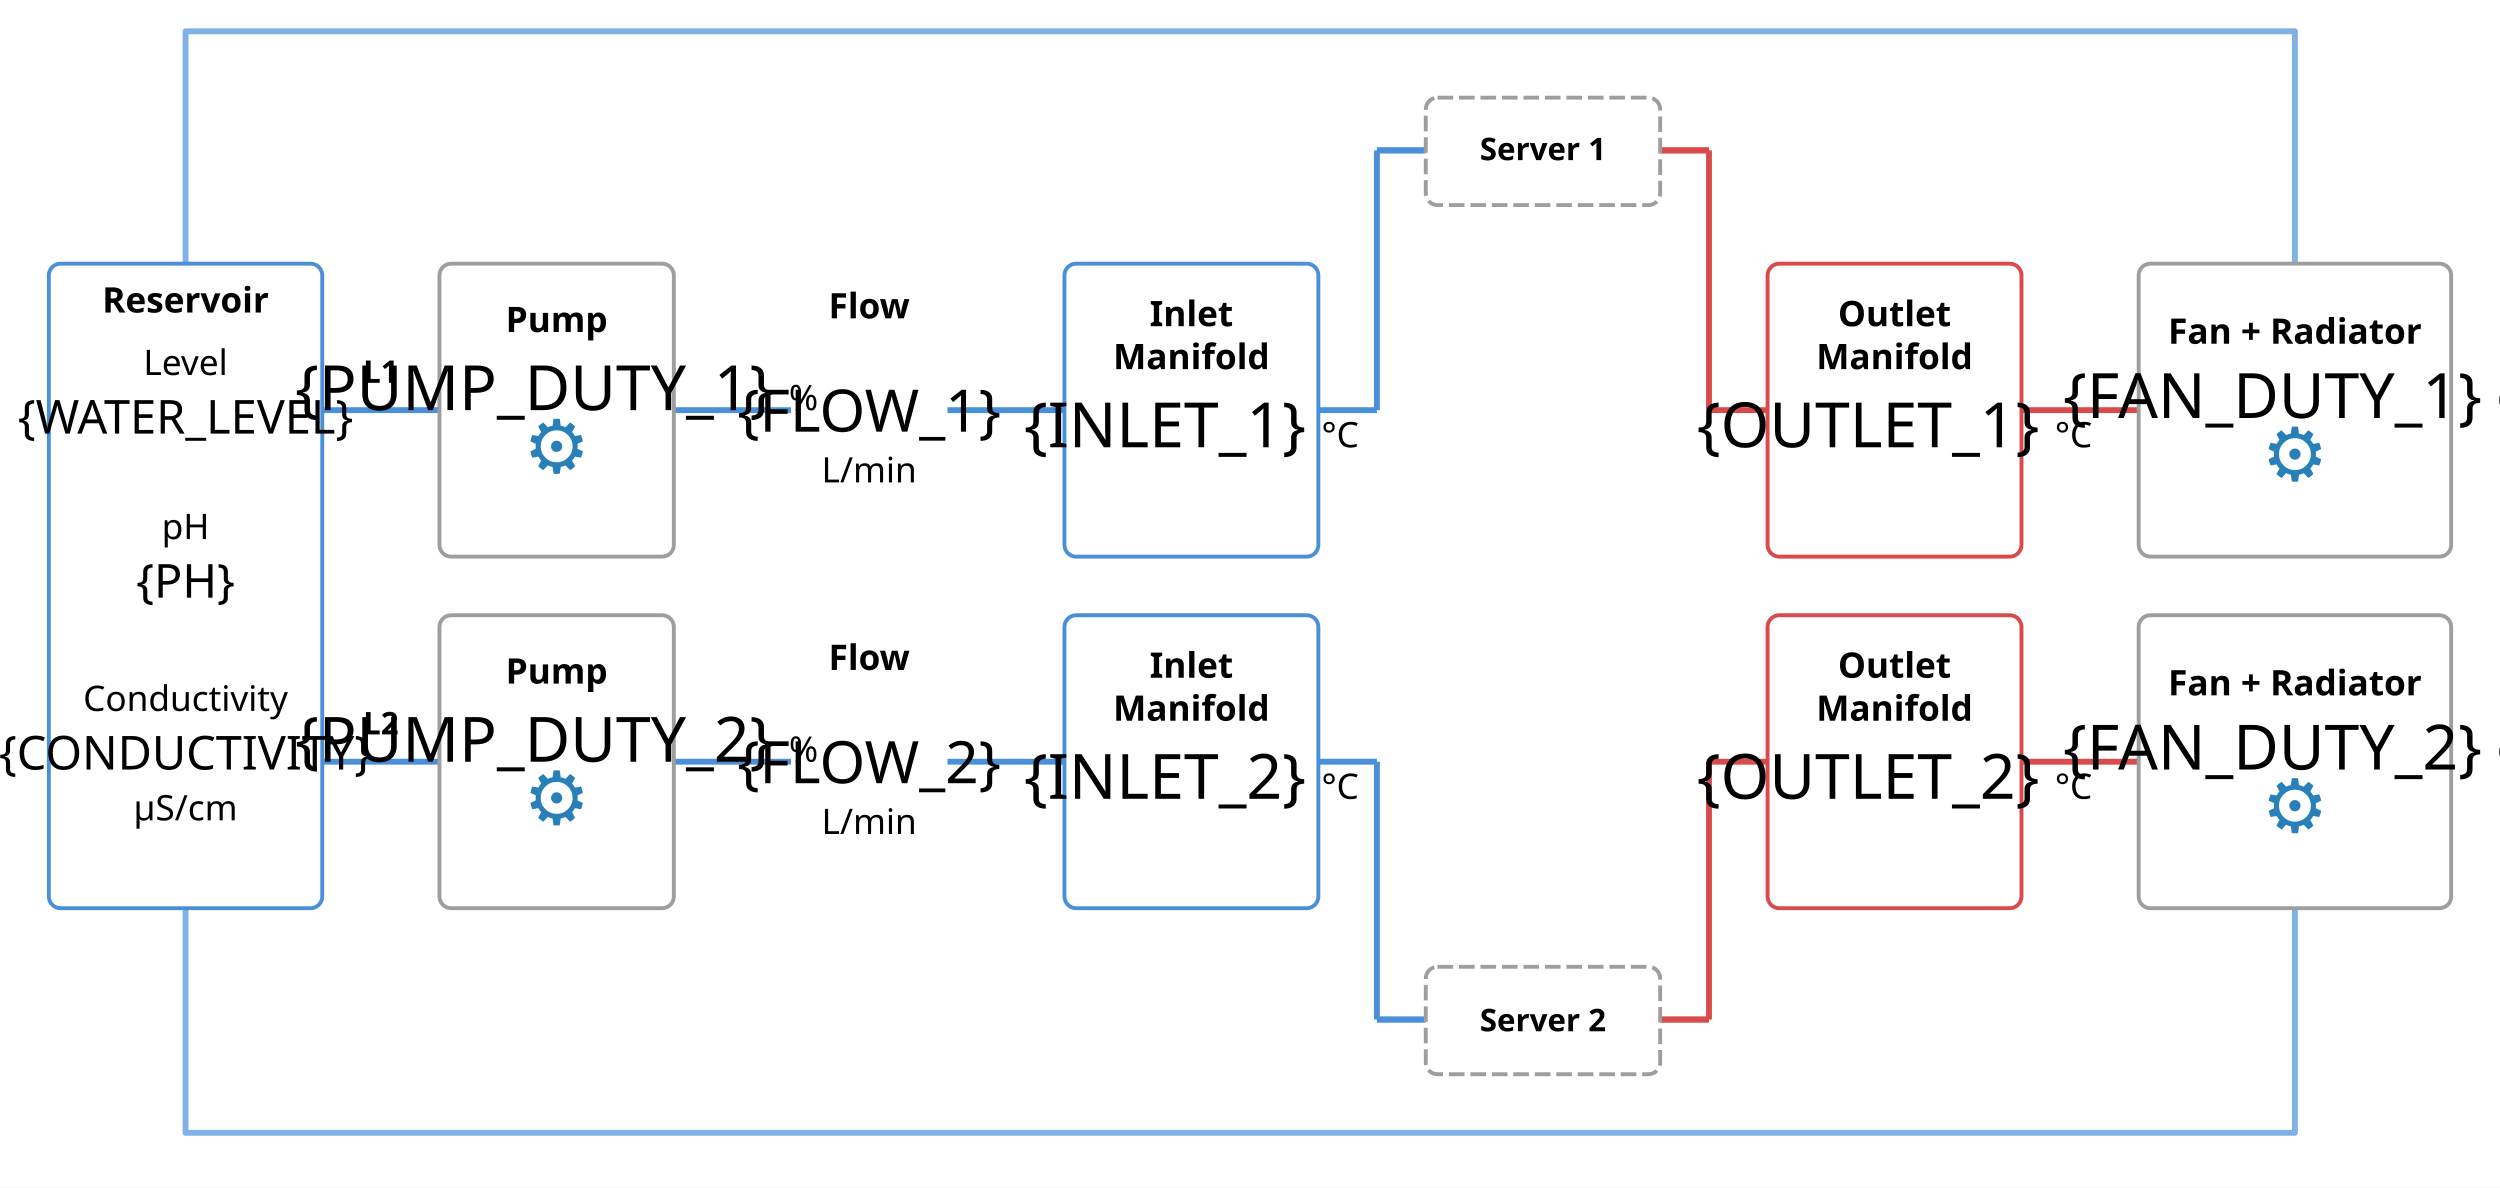
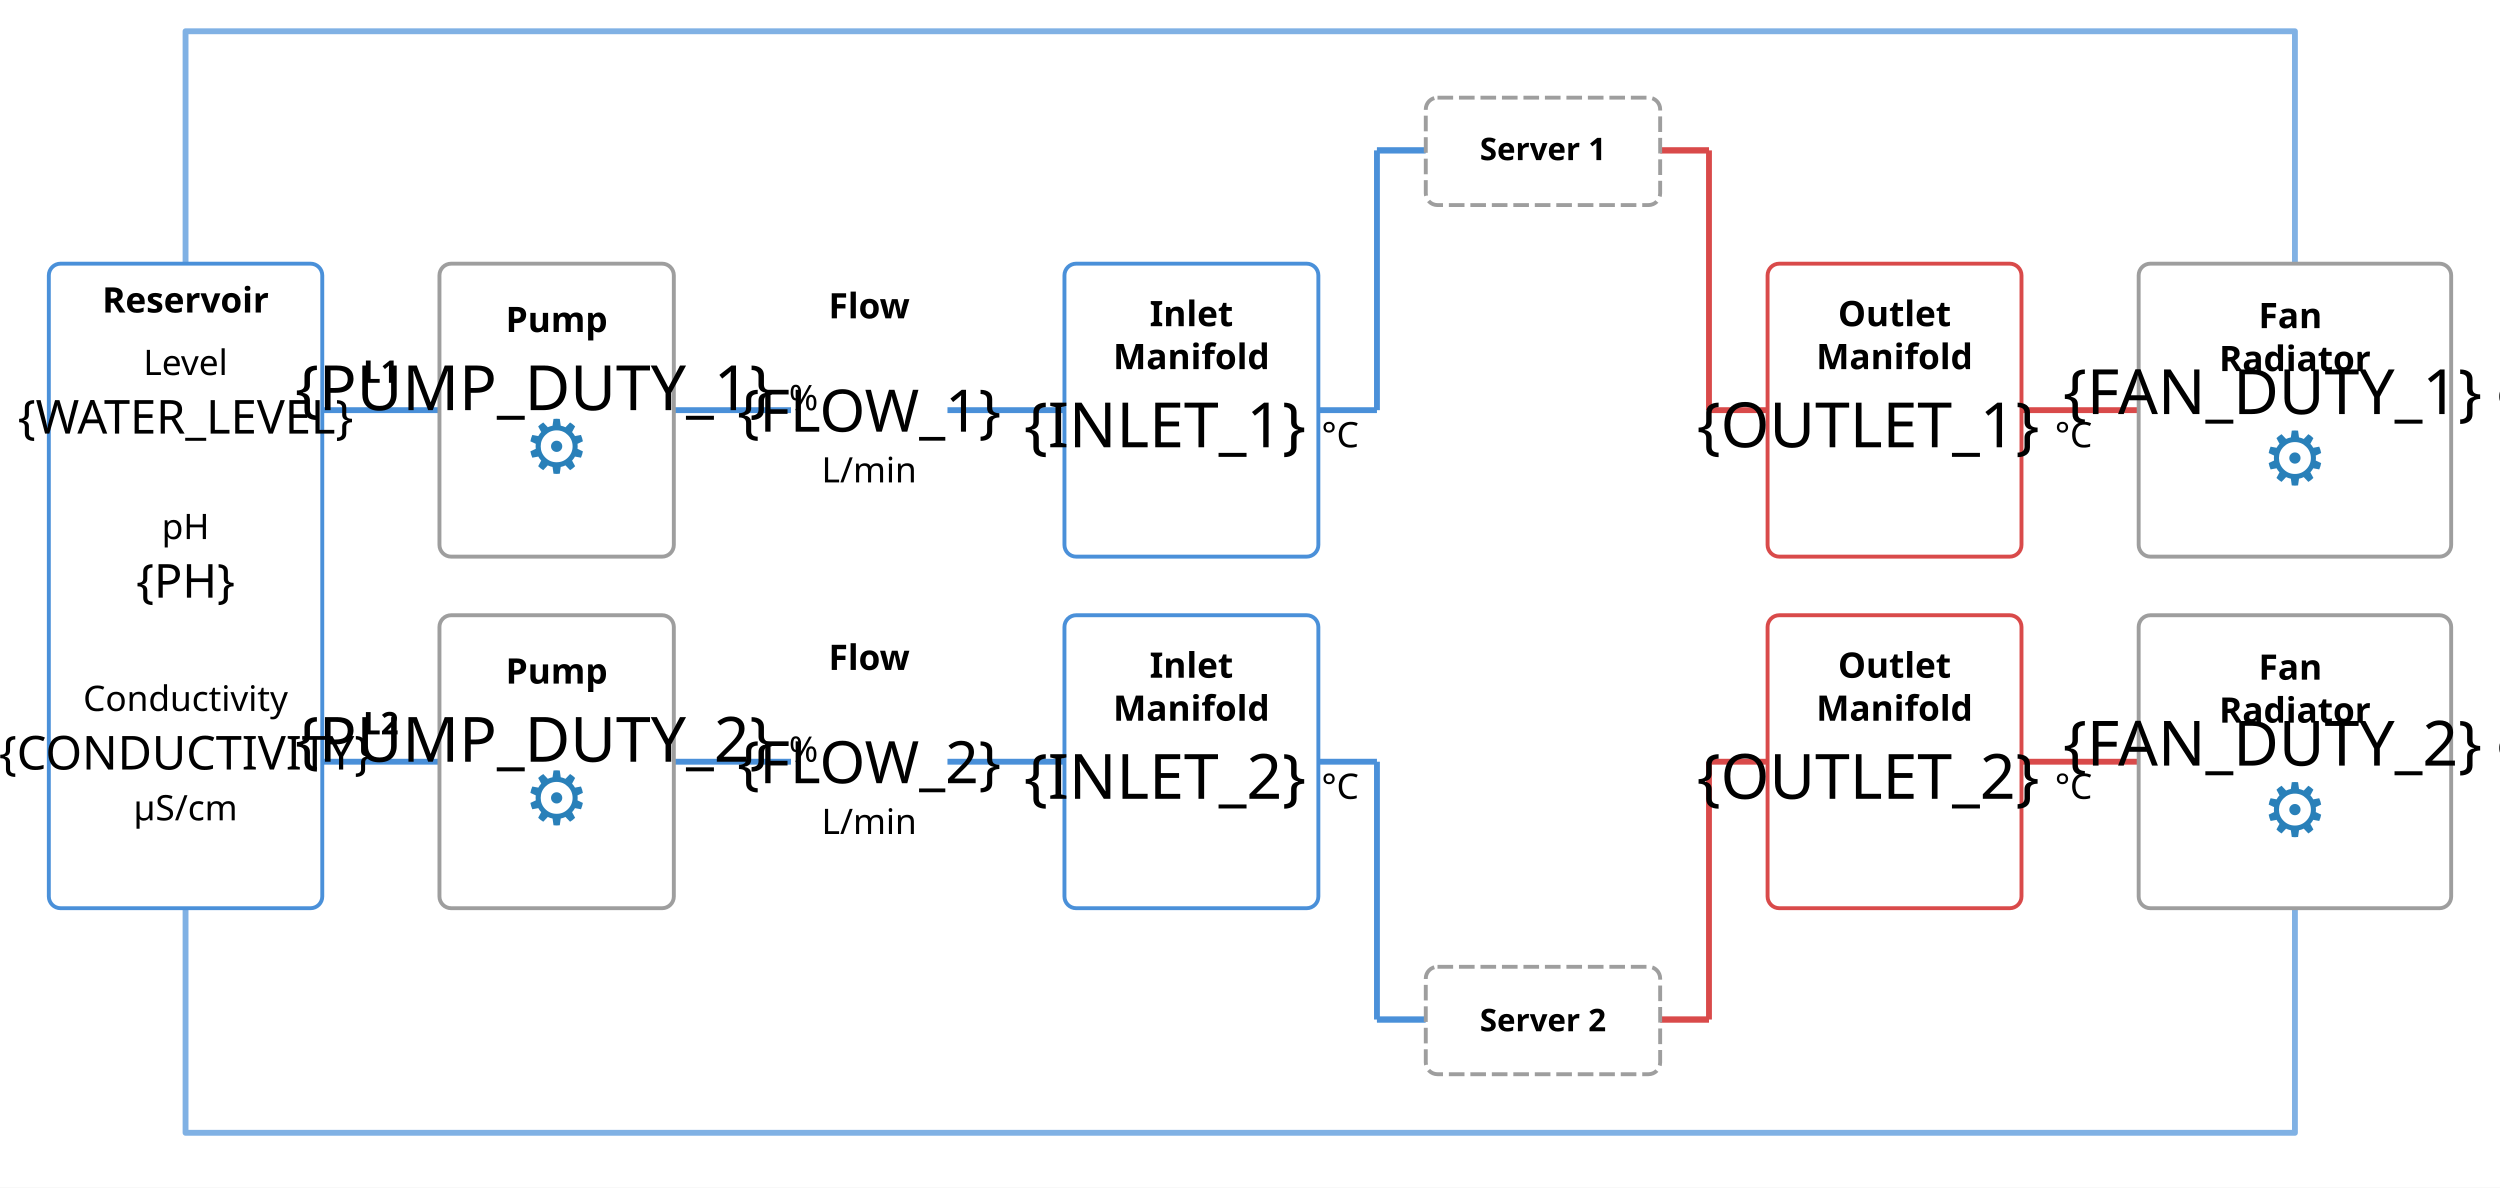
<svg xmlns="http://www.w3.org/2000/svg" viewBox="0 0 1280 608" width="1280" height="608">
  <rect width="1280" height="608" fill="#ffffff" />
  <polyline points="1175,135 1175,16 95,16 95,135" fill="none" stroke="#4a90d9" stroke-width="3" stroke-linejoin="round" opacity="0.7" />
  <polyline points="1175,445 1175,580 95,580 95,445" fill="none" stroke="#4a90d9" stroke-width="3" stroke-linejoin="round" opacity="0.7" />
  <line x1="165" y1="210" x2="225" y2="210" stroke="#4a90d9" stroke-width="3" />
  <line x1="345" y1="210" x2="405" y2="210" stroke="#4a90d9" stroke-width="3" />
  <line x1="485" y1="210" x2="545" y2="210" stroke="#4a90d9" stroke-width="3" />
  <line x1="675" y1="210" x2="705" y2="210" stroke="#4a90d9" stroke-width="3" />
  <line x1="705" y1="210" x2="705" y2="77" stroke="#4a90d9" stroke-width="3" />
  <line x1="705" y1="77" x2="730" y2="77" stroke="#4a90d9" stroke-width="3" />
  <line x1="165" y1="390" x2="225" y2="390" stroke="#4a90d9" stroke-width="3" />
  <line x1="345" y1="390" x2="405" y2="390" stroke="#4a90d9" stroke-width="3" />
  <line x1="485" y1="390" x2="545" y2="390" stroke="#4a90d9" stroke-width="3" />
  <line x1="675" y1="390" x2="705" y2="390" stroke="#4a90d9" stroke-width="3" />
  <line x1="705" y1="390" x2="705" y2="522" stroke="#4a90d9" stroke-width="3" />
  <line x1="705" y1="522" x2="730" y2="522" stroke="#4a90d9" stroke-width="3" />
  <line x1="850" y1="77" x2="875" y2="77" stroke="#d94a4a" stroke-width="3" />
  <line x1="875" y1="77" x2="875" y2="210" stroke="#d94a4a" stroke-width="3" />
  <line x1="875" y1="210" x2="905" y2="210" stroke="#d94a4a" stroke-width="3" />
  <line x1="850" y1="522" x2="875" y2="522" stroke="#d94a4a" stroke-width="3" />
  <line x1="875" y1="522" x2="875" y2="390" stroke="#d94a4a" stroke-width="3" />
  <line x1="875" y1="390" x2="905" y2="390" stroke="#d94a4a" stroke-width="3" />
  <line x1="1035" y1="210" x2="1095" y2="210" stroke="#d94a4a" stroke-width="3" />
  <line x1="1035" y1="390" x2="1095" y2="390" stroke="#d94a4a" stroke-width="3" />
  <rect x="25" y="135" width="140" height="330" rx="6" fill="#ffffff" stroke="#4a90d9" stroke-width="2" />
  <rect x="225" y="135" width="120" height="150" rx="6" fill="#ffffff" stroke="#9e9e9e" stroke-width="2" />
  <rect x="225" y="315" width="120" height="150" rx="6" fill="#ffffff" stroke="#9e9e9e" stroke-width="2" />
  <rect x="405" y="135" width="80" height="150" rx="6" fill="#ffffff" stroke="none" />
  <rect x="405" y="315" width="80" height="150" rx="6" fill="#ffffff" stroke="none" />
  <rect x="545" y="135" width="130" height="150" rx="6" fill="#ffffff" stroke="#4a90d9" stroke-width="2" />
  <rect x="545" y="315" width="130" height="150" rx="6" fill="#ffffff" stroke="#4a90d9" stroke-width="2" />
  <rect x="905" y="135" width="130" height="150" rx="6" fill="#ffffff" stroke="#d94a4a" stroke-width="2" />
  <rect x="905" y="315" width="130" height="150" rx="6" fill="#ffffff" stroke="#d94a4a" stroke-width="2" />
  <rect x="1095" y="135" width="160" height="150" rx="6" fill="#ffffff" stroke="#9e9e9e" stroke-width="2" />
  <rect x="1095" y="315" width="160" height="150" rx="6" fill="#ffffff" stroke="#9e9e9e" stroke-width="2" />
  <line x1="705" y1="77" x2="730" y2="77" stroke="#4a90d9" stroke-width="3" />
  <line x1="850" y1="77" x2="875" y2="77" stroke="#d94a4a" stroke-width="3" />
  <line x1="705" y1="522" x2="730" y2="522" stroke="#4a90d9" stroke-width="3" />
  <line x1="850" y1="522" x2="875" y2="522" stroke="#d94a4a" stroke-width="3" />
  <rect x="730" y="50" width="120" height="55" rx="6" fill="#ffffff" stroke="#9e9e9e" stroke-width="2" stroke-dasharray="8,3" />
  <rect x="730" y="495" width="120" height="55" rx="6" fill="#ffffff" stroke="#9e9e9e" stroke-width="2" stroke-dasharray="8,3" />
  <text x="95" y="160" text-anchor="middle" font-family="sans-serif" font-size="18" font-weight="bold" fill="#000000">Reservoir</text>
  <text x="95" y="192" text-anchor="middle" font-family="sans-serif" font-size="18" fill="#000000">Level</text>
  <text x="95" y="222" text-anchor="middle" font-family="sans-serif" font-size="24" fill="{WATER_LEVEL_C}">{WATER_LEVEL}</text>
  <text x="95" y="276" text-anchor="middle" font-family="sans-serif" font-size="18" fill="#000000">pH</text>
  <text x="95" y="306" text-anchor="middle" font-family="sans-serif" font-size="24" fill="#000000">{PH}</text>
  <text x="95" y="364" text-anchor="middle" font-family="sans-serif" font-size="18" fill="#000000">Conductivity</text>
  <text x="95" y="394" text-anchor="middle" font-family="sans-serif" font-size="24" fill="#000000">{CONDUCTIVITY}</text>
  <text x="95" y="420" text-anchor="middle" font-family="sans-serif" font-size="18" fill="#000000">µS/cm</text>
  <text x="195" y="196" text-anchor="middle" font-family="sans-serif" font-size="16" font-weight="bold" fill="#000000">L1</text>
  <text x="195" y="376" text-anchor="middle" font-family="sans-serif" font-size="16" font-weight="bold" fill="#000000">L2</text>
  <text x="285" y="170" text-anchor="middle" font-family="sans-serif" font-size="18" font-weight="bold" fill="#000000">Pump</text>
  <text x="285" y="210" text-anchor="middle" font-family="sans-serif" font-size="32" fill="#000000">{PUMP_DUTY_1}<tspan dx="8" font-size="18">%</tspan>
  </text>
  <text x="285" y="242" text-anchor="middle" font-family="sans-serif" font-size="38" fill="#2980b9">⚙</text>
  <text x="285" y="350" text-anchor="middle" font-family="sans-serif" font-size="18" font-weight="bold" fill="#000000">Pump</text>
  <text x="285" y="390" text-anchor="middle" font-family="sans-serif" font-size="32" fill="#000000">{PUMP_DUTY_2}<tspan dx="8" font-size="18">%</tspan>
  </text>
  <text x="285" y="422" text-anchor="middle" font-family="sans-serif" font-size="38" fill="#2980b9">⚙</text>
  <text x="445" y="163" text-anchor="middle" font-family="sans-serif" font-size="18" font-weight="bold" fill="#000000">Flow</text>
  <text x="445" y="221" text-anchor="middle" font-family="sans-serif" font-size="30" fill="#000000">{FLOW_1}</text>
  <text x="445" y="247" text-anchor="middle" font-family="sans-serif" font-size="18" fill="#000000">L/min</text>
  <text x="445" y="343" text-anchor="middle" font-family="sans-serif" font-size="18" font-weight="bold" fill="#000000">Flow</text>
  <text x="445" y="401" text-anchor="middle" font-family="sans-serif" font-size="30" fill="#000000">{FLOW_2}</text>
  <text x="445" y="427" text-anchor="middle" font-family="sans-serif" font-size="18" fill="#000000">L/min</text>
  <text x="610" y="167" text-anchor="middle" font-family="sans-serif" font-size="18" font-weight="bold" fill="#000000">Inlet</text>
  <text x="610" y="189" text-anchor="middle" font-family="sans-serif" font-size="18" font-weight="bold" fill="#000000">Manifold</text>
  <text x="610" y="229" text-anchor="middle" font-family="sans-serif" font-size="32" fill="{INLET_1_C}">{INLET_1}<tspan dx="8" font-size="18">°C</tspan>
  </text>
  <text x="610" y="347" text-anchor="middle" font-family="sans-serif" font-size="18" font-weight="bold" fill="#000000">Inlet</text>
  <text x="610" y="369" text-anchor="middle" font-family="sans-serif" font-size="18" font-weight="bold" fill="#000000">Manifold</text>
  <text x="610" y="409" text-anchor="middle" font-family="sans-serif" font-size="32" fill="{INLET_2_C}">{INLET_2}<tspan dx="8" font-size="18">°C</tspan>
  </text>
  <text x="790" y="82" text-anchor="middle" font-family="sans-serif" font-size="16" font-weight="bold" fill="#000000">Server 1</text>
  <text x="790" y="528" text-anchor="middle" font-family="sans-serif" font-size="16" font-weight="bold" fill="#000000">Server 2</text>
  <text x="970" y="167" text-anchor="middle" font-family="sans-serif" font-size="18" font-weight="bold" fill="#000000">Outlet</text>
  <text x="970" y="189" text-anchor="middle" font-family="sans-serif" font-size="18" font-weight="bold" fill="#000000">Manifold</text>
  <text x="970" y="229" text-anchor="middle" font-family="sans-serif" font-size="32" fill="{OUTLET_1_C}">{OUTLET_1}<tspan dx="8" font-size="18">°C</tspan>
  </text>
  <text x="970" y="347" text-anchor="middle" font-family="sans-serif" font-size="18" font-weight="bold" fill="#000000">Outlet</text>
  <text x="970" y="369" text-anchor="middle" font-family="sans-serif" font-size="18" font-weight="bold" fill="#000000">Manifold</text>
  <text x="970" y="409" text-anchor="middle" font-family="sans-serif" font-size="32" fill="{OUTLET_2_C}">{OUTLET_2}<tspan dx="8" font-size="18">°C</tspan>
  </text>
-   <text x="1175" y="176" text-anchor="middle" font-family="sans-serif" font-size="18" font-weight="bold" fill="#000000">Fan + Radiator</text>
-   <text x="1175" y="214" text-anchor="middle" font-family="sans-serif" font-size="32" fill="#000000">{FAN_DUTY_1}<tspan dx="8" font-size="18">%</tspan>
+   <text x="1175" y="168" text-anchor="middle" font-family="sans-serif" font-size="18" font-weight="bold" fill="#000000">
+     <tspan x="1175" dy="0">Fan</tspan>
+     <tspan x="1175" dy="22">Radiator</tspan>
  </text>
-   <text x="1175" y="246" text-anchor="middle" font-family="sans-serif" font-size="38" fill="#2980b9">⚙</text>
-   <text x="1175" y="356" text-anchor="middle" font-family="sans-serif" font-size="18" font-weight="bold" fill="#000000">Fan + Radiator</text>
-   <text x="1175" y="394" text-anchor="middle" font-family="sans-serif" font-size="32" fill="#000000">{FAN_DUTY_2}<tspan dx="8" font-size="18">%</tspan>
+   <text x="1175" y="212" text-anchor="middle" font-family="sans-serif" font-size="32" fill="#000000">{FAN_DUTY_1}<tspan dx="8" font-size="18">%</tspan>
  </text>
-   <text x="1175" y="426" text-anchor="middle" font-family="sans-serif" font-size="38" fill="#2980b9">⚙</text>
+   <text x="1175" y="248" text-anchor="middle" font-family="sans-serif" font-size="38" fill="#2980b9">⚙</text>
+   <text x="1175" y="348" text-anchor="middle" font-family="sans-serif" font-size="18" font-weight="bold" fill="#000000">
+     <tspan x="1175" dy="0">Fan</tspan>
+     <tspan x="1175" dy="22">Radiator</tspan>
+   </text>
+   <text x="1175" y="392" text-anchor="middle" font-family="sans-serif" font-size="32" fill="#000000">{FAN_DUTY_2}<tspan dx="8" font-size="18">%</tspan>
+   </text>
+   <text x="1175" y="428" text-anchor="middle" font-family="sans-serif" font-size="38" fill="#2980b9">⚙</text>
</svg>
